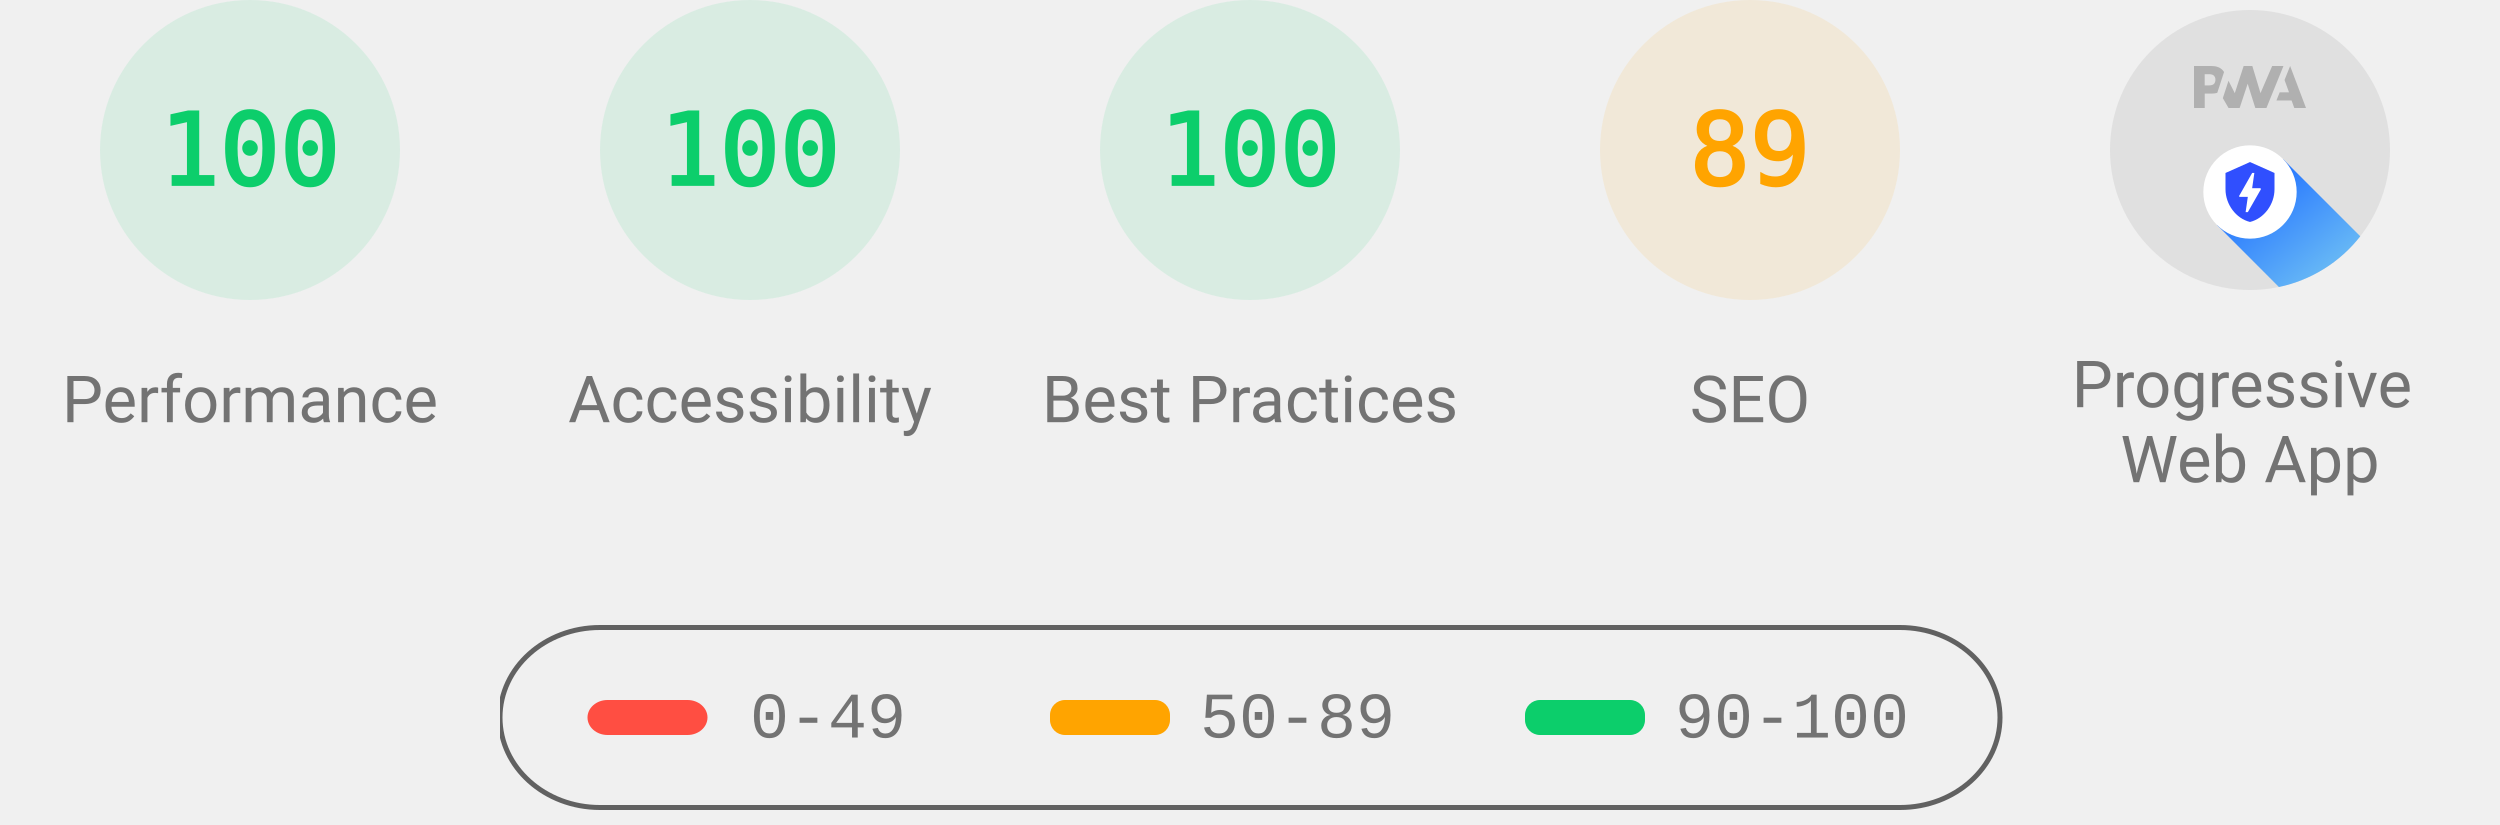
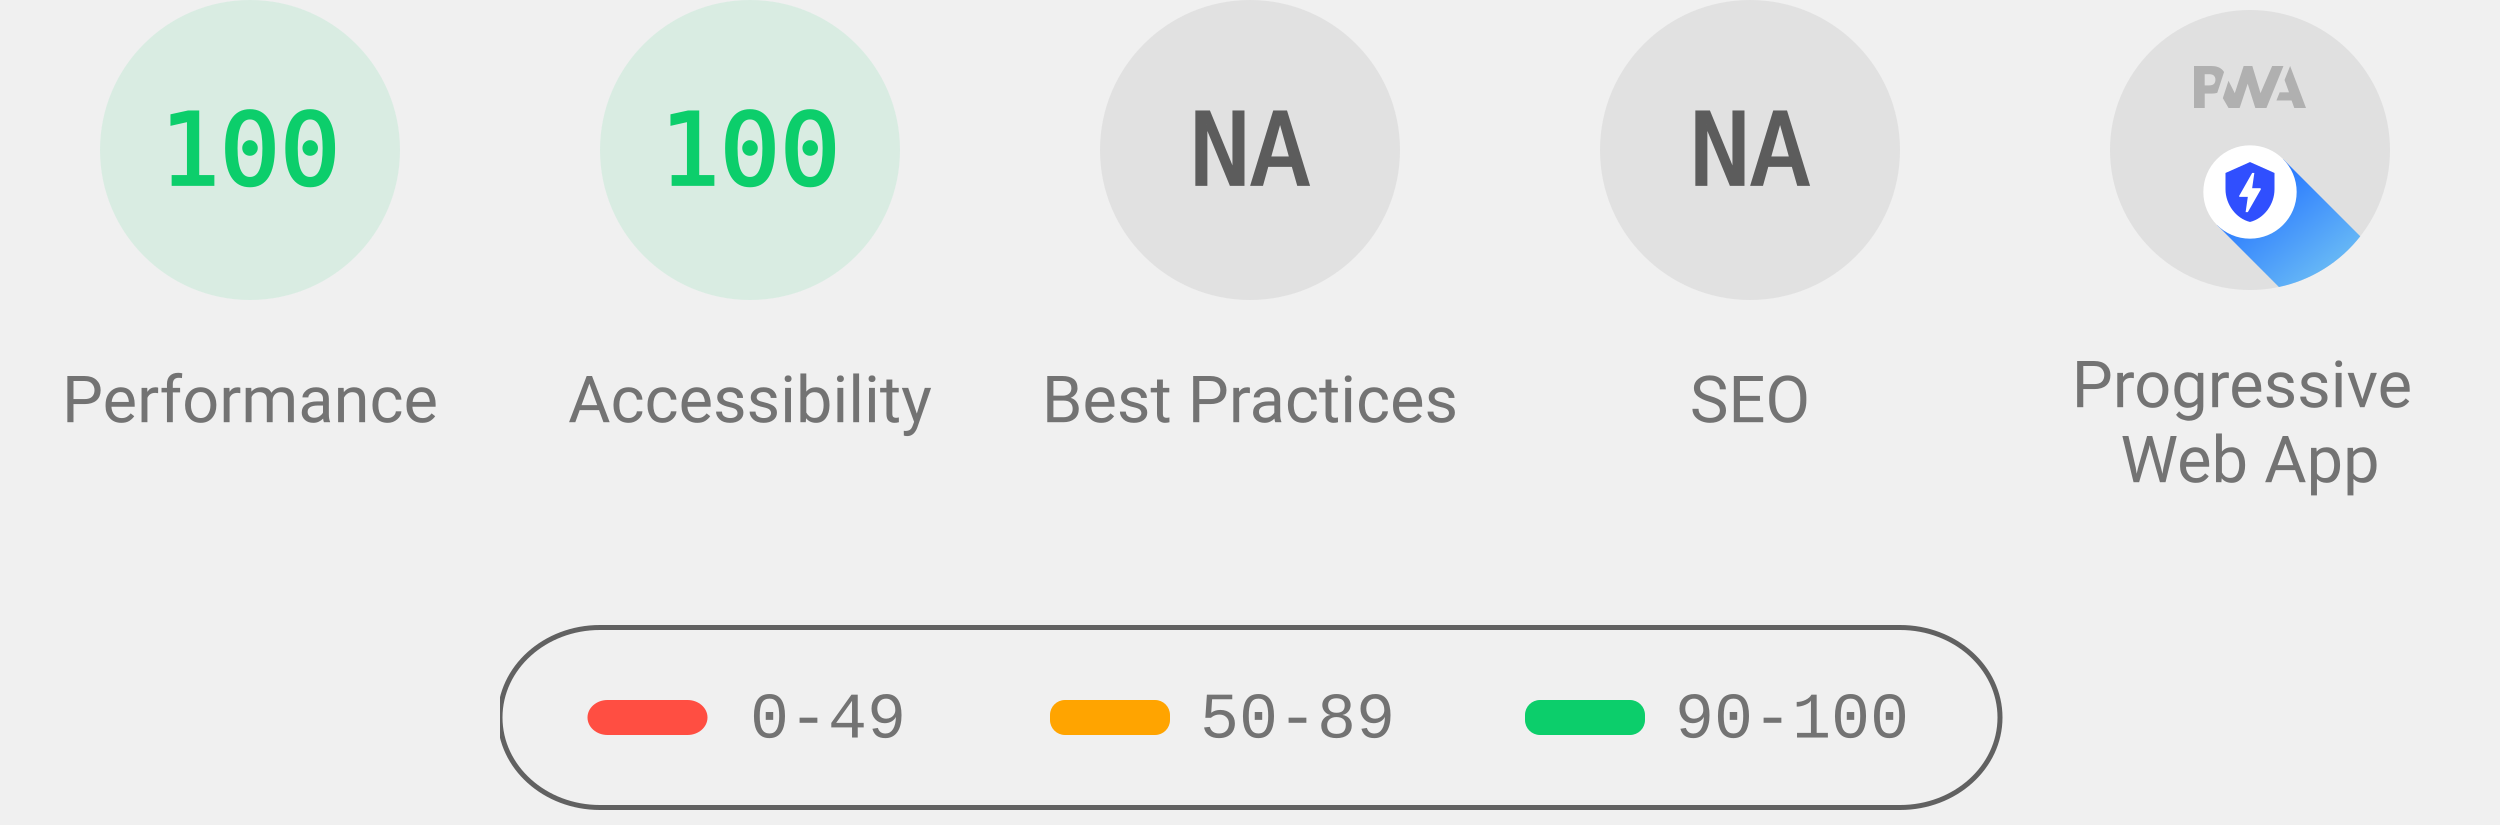
<svg xmlns="http://www.w3.org/2000/svg" class="theme--agnostic" fill="none" width="1000" height="330">
  <style>
			.gauge-base {
				opacity: 0.1
			}

			.gauge-arc {
				fill: none;
				animation-delay: 250ms;
				stroke-linecap: round;
				transform: rotate(-90deg);
				transform-origin: 100px 60px;
				animation: load-gauge 1s ease forwards
			}

			.guage-text {
				font-size: 40px;
				font-family: monospace;
				text-align: center
			}

			.guage-red {
				color: #ff4e42;
				fill: #ff4e42;
				stroke: #ff4e42
			}
			.guage-orange {
				color: #ffa400;
				fill: #ffa400;
				stroke: #ffa400
			}
			.guage-green {
				color: #0cce6b;
				fill: #0cce6b;
				stroke: #0cce6b
			}
			.theme--agnostic .guage-undefined {
				color: #5c5c5c;
				fill: #5c5c5c;
				stroke: #5c5c5c
			}
			.theme--light .guage-undefined {
				color: #1e1e1e;
				fill: #1e1e1e;
				stroke: #1e1e1e
			}
			.theme--dark .guage-undefined {
				color: #f5f5f5;
				fill: #f5f5f5;
				stroke: #f5f5f5
			}

			.guage-title {
				stroke: none;
				font-size: 26px;
				line-height: 26px;
				font-family: Roboto, Halvetica, Arial, sans-serif
			}
			.metric.guage-title {
				font-family: 'Courier New', Courier, monospace
			}
			.theme--agnostic .guage-title {
				color: #737373;
				fill: #737373
			}
			.theme--light .guage-title {
				color: #212121;
				fill: #212121
			}
			.theme--dark .guage-title {
				color: #f5f5f5;
				fill: #f5f5f5
			}

			@keyframes load-gauge {
				from {
					stroke-dasharray: 0 352.858
				}
			}
			.lh-gauge--pwa__disc {
				fill: #e0e0e0
			}
			.lh-gauge--pwa__logo {
				position: relative;
				fill: #b0b0b0
			}
			.lh-gauge--pwa__invisible {
				display: none
			}
			.lh-gauge--pwa__visible {
				display: inline
			}
			.guage-invisible {
				display: none
			}
			.lh-gauge--pwa__logo--primary-color {
				fill: #304ffe
			}
			.theme--agnostic .lh-gauge--pwa__logo--secondary-color {
				fill: #787878
			}
			.theme--light .lh-gauge--pwa__logo--secondary-color {
				fill: #3d3d3d
			}
			.theme--dark .lh-gauge--pwa__logo--secondary-color {
				fill: #d8b6b6
			}
			.theme--light #svg_2 {
				stroke: #00000022
			}
			.theme--agnostic #svg_2 {
				stroke: #616161
			}
			.theme--light #svg_2 {
				stroke: #00000022
			}
			.theme--dark #svg_2 {
				stroke: #f5f5f566
			}
		</style>
  <svg class="guage-div guage-perf guage-green" viewBox="0 0 200 200" width="200" height="200" x="0" y="0">
    <circle class="gauge-base" r="56" cx="100" cy="60" stroke-width="8" />
    <circle class="gauge-arc guage-arc-1" r="56" cx="100" cy="60" stroke-width="8" style="stroke-dasharray: 351.858, 351.858;" />
    <text class="guage-text" x="100px" y="60px" alignment-baseline="central" dominant-baseline="central" text-anchor="middle">100</text>
    <text class="guage-title" x="100px" y="160px" alignment-baseline="central" dominant-baseline="central" text-anchor="middle">Performance</text>
  </svg>,<svg class="guage-div guage-perf guage-green" viewBox="0 0 200 200" width="200" height="200" x="200" y="0">
    <circle class="gauge-base" r="56" cx="100" cy="60" stroke-width="8" />
    <circle class="gauge-arc guage-arc-1" r="56" cx="100" cy="60" stroke-width="8" style="stroke-dasharray: 351.858, 351.858;" />
    <text class="guage-text" x="100px" y="60px" alignment-baseline="central" dominant-baseline="central" text-anchor="middle">100</text>
    <text class="guage-title" x="100px" y="160px" alignment-baseline="central" dominant-baseline="central" text-anchor="middle">Accessibility</text>
-   </svg>,<svg class="guage-div guage-perf guage-green" viewBox="0 0 200 200" width="200" height="200" x="400" y="0">
-     <circle class="gauge-base" r="56" cx="100" cy="60" stroke-width="8" />
-     <circle class="gauge-arc guage-arc-1" r="56" cx="100" cy="60" stroke-width="8" style="stroke-dasharray: 351.858, 351.858;" />
-     <text class="guage-text" x="100px" y="60px" alignment-baseline="central" dominant-baseline="central" text-anchor="middle">100</text>
+   </svg>,<svg class="guage-div guage-perf guage-undefined" viewBox="0 0 200 200" width="200" height="200" x="400" y="0">
+     <circle class="gauge-base" r="56" cx="100" cy="60" stroke-width="8" />
+     <circle class="gauge-arc guage-arc-1" r="56" cx="100" cy="60" stroke-width="8" style="stroke-dasharray: 351.858, 351.858;" />
+     <text class="guage-text" x="100px" y="60px" alignment-baseline="central" dominant-baseline="central" text-anchor="middle">NA</text>
    <text class="guage-title" x="100px" y="160px" alignment-baseline="central" dominant-baseline="central" text-anchor="middle">Best Practices</text>
-   </svg>,<svg class="guage-div guage-perf guage-orange" viewBox="0 0 200 200" width="200" height="200" x="600" y="0">
-     <circle class="gauge-base" r="56" cx="100" cy="60" stroke-width="8" />
-     <circle class="gauge-arc guage-arc-1" r="56" cx="100" cy="60" stroke-width="8" style="stroke-dasharray: 313.154, 351.858;" />
-     <text class="guage-text" x="100px" y="60px" alignment-baseline="central" dominant-baseline="central" text-anchor="middle">89</text>
+   </svg>,<svg class="guage-div guage-perf guage-undefined" viewBox="0 0 200 200" width="200" height="200" x="600" y="0">
+     <circle class="gauge-base" r="56" cx="100" cy="60" stroke-width="8" />
+     <circle class="gauge-arc guage-arc-1" r="56" cx="100" cy="60" stroke-width="8" style="stroke-dasharray: 351.858, 351.858;" />
+     <text class="guage-text" x="100px" y="60px" alignment-baseline="central" dominant-baseline="central" text-anchor="middle">NA</text>
    <text class="guage-title" x="100px" y="160px" alignment-baseline="central" dominant-baseline="central" text-anchor="middle">SEO</text>
  </svg>,<svg class="guage-div guage-pwa" viewBox="0 0 200 200" width="200" height="200" x="800" y="0">
    <svg viewBox="0 0 60 60" width="112" height="112" x="44" y="4">
      <defs>
        <linearGradient id="lh-gauge--pwa__check-circle__gradient-0" x1="50%" y1="0%" x2="50%" y2="100%">
          <stop stop-color="#00C852" offset="0%" />
          <stop stop-color="#009688" offset="100%" />
        </linearGradient>
        <linearGradient id="lh-gauge--pwa__installable__shadow-gradient-0" x1="76.056%" x2="24.111%" y1="82.995%" y2="24.735%">
          <stop stop-color="#A5D6A7" offset="0%" />
          <stop stop-color="#80CBC4" offset="100%" />
        </linearGradient>
        <linearGradient id="lh-gauge--pwa__fast-reliable__shadow-gradient-0" x1="76.056%" y1="82.995%" x2="25.678%" y2="26.493%">
          <stop stop-color="#64B5F6" offset="0%" />
          <stop stop-color="#2979FF" offset="100%" />
        </linearGradient>
        <g id="lh-gauge--pwa__fast-reliable-badge-0">
          <circle fill="#FFFFFF" cx="10" cy="10" r="10" />
          <path fill="#304FFE" d="M10 3.58l5.25 2.34v3.5c0 3.23-2.24 6.26-5.25 7-3.01-.74-5.25-3.77-5.25-7v-3.5L10 3.58zm-.47 10.74l2.76-4.83.03-.07c.04-.08 0-.24-.22-.24h-1.64l.47-3.26h-.47l-2.7 4.77c-.02.01.05-.1-.04.05-.09.16-.1.31.18.31h1.63l-.47 3.27h.47z" />
        </g>
        <g id="lh-gauge--pwa__installable-badge-0">
          <circle fill="#FFFFFF" cx="10" cy="10" r="10" />
          <path fill="#009688" d="M10 4.167A5.835 5.835 0 0 0 4.167 10 5.835 5.835 0 0 0 10 15.833 5.835 5.835 0 0 0 15.833 10 5.835 5.835 0 0 0 10 4.167zm2.917 6.416h-2.334v2.334H9.417v-2.334H7.083V9.417h2.334V7.083h1.166v2.334h2.334v1.166z" />
        </g>
      </defs>
      <g stroke="none" fill-rule="nonzero">
        <circle class="lh-gauge--pwa__disc" cx="30" cy="30" r="30" />
        <g class="lh-gauge--pwa__logo">
          <path d="M35.66 19.39l.7-1.75h2L37.4 15 38.6 12l3.4 9h-2.51l-.58-1.61z" />
          <path d="M33.52 21l3.65-9h-2.42l-2.5 5.82L30.5 12h-1.86l-1.9 5.82-1.35-2.65-1.21 3.72L25.4 21h2.38l1.72-5.2 1.64 5.2z" />
          <path fill-rule="nonzero" d="M20.3 17.91h1.48c.45 0 .85-.05 1.2-.15l.39-1.18 1.07-3.3a2.64 2.64 0 0 0-.28-.37c-.55-.6-1.36-.91-2.42-.91H18v9h2.3V17.9zm1.96-3.84c.22.22.33.5.33.87 0 .36-.1.65-.29.87-.2.23-.59.35-1.15.35h-.86v-2.41h.87c.52 0 .89.1 1.1.32z" />
        </g>
        <rect class="lh-gauge--pwa__component lh-gauge--pwa__na-line lh-gauge--pwa__invisible" fill="#FFFFFF" x="20" y="32" width="20" height="4" rx="2" />
        <g class="lh-gauge--pwa__component lh-gauge--pwa__fast-reliable-badge lh-gauge--pwa__visible" transform="translate(20, 29)">
          <path fill="url(#lh-gauge--pwa__fast-reliable__shadow-gradient-0)" d="M33.63 19.49A30 30 0 0 1 16.2 30.36L3 17.14 17.14 3l16.49 16.49z" />
          <use href="#lh-gauge--pwa__fast-reliable-badge-0" />
        </g>
        <g class="lh-gauge--pwa__component lh-gauge--pwa__installable-badge lh-gauge--pwa__invisible" transform="translate(20, 29)">
          <path fill="url(#lh-gauge--pwa__installable__shadow-gradient-0)" d="M33.629 19.487c-4.272 5.453-10.391 9.39-17.415 10.869L3 17.142 17.142 3 33.63 19.487z" />
          <use href="#lh-gauge--pwa__installable-badge-0" />
        </g>
        <g class="lh-gauge--pwa__component lh-gauge--pwa__fast-reliable-installable-badges lh-gauge--pwa__invisible">
          <g transform="translate(8, 29)">
            <path fill="url(#lh-gauge--pwa__fast-reliable__shadow-gradient-0)" d="M16.321 30.463L3 17.143 17.142 3l22.365 22.365A29.864 29.864 0 0 1 22 31c-1.942 0-3.84-.184-5.679-.537z" />
            <use href="#lh-gauge--pwa__fast-reliable-badge-0" />
          </g>
          <g transform="translate(32, 29)">
            <path fill="url(#lh-gauge--pwa__installable__shadow-gradient-0)" d="M25.982 11.84a30.107 30.107 0 0 1-13.08 15.203L3 17.143 17.142 3l8.84 8.84z" />
            <use href="#lh-gauge--pwa__installable-badge-0" />
          </g>
        </g>
        <g class="lh-gauge--pwa__component lh-gauge--pwa__check-circle lh-gauge--pwa__invisible" transform="translate(18, 28)">
          <circle fill="#FFFFFF" cx="12" cy="12" r="12" />
          <path fill="url(#lh-gauge--pwa__check-circle__gradient-0)" d="M12 2a10 10 0 1 0 0 20 10 10 0 0 0 0-20zm-2 15l-5-5 1.41-1.41L10 14.17l7.59-7.59L19 8l-9 9z" />
        </g>
      </g>
    </svg>
    <text class="guage-title" y="160px" alignment-baseline="central" dominant-baseline="central" text-anchor="middle">
      <tspan x="100px" dy="-6px">Progressive</tspan>
      <tspan x="100px" dy="30px">Web App</tspan>
    </text>
  </svg>
  <svg width="604" height="76" x="200" y="250">
    <g>
      <rect fill="none" id="canvas_background" height="80" width="604" y="-1" x="-1" />
      <g display="none" overflow="visible" y="0" x="0" height="100%" width="100%" id="canvasGrid">
        <rect fill="url(#gridpattern)" stroke-width="0" y="0" x="0" height="100%" width="100%" />
      </g>
    </g>
    <g>
      <rect fill-opacity="0" stroke-width="2" rx="40" id="svg_2" height="72" width="600" y="1" x="0" fill="#000000" />
      <rect stroke="#000" rx="8" id="svg_3" height="14" width="48" y="30" x="35" stroke-opacity="null" stroke-width="0" fill="#ff4e42" />
      <rect stroke="#000" rx="6" id="svg_4" height="14" width="48" y="30" x="220" stroke-opacity="null" stroke-width="0" fill="#ffa400" />
      <rect stroke="#000" rx="6" id="svg_5" height="14" width="48" y="30" x="410" stroke-opacity="null" stroke-width="0" fill="#0cce6b" />
      <text class="metric guage-title" xml:space="preserve" text-anchor="start" font-size="26" id="svg_6" y="45" x="100" stroke-opacity="null" stroke-width="0" stroke="#000">0-49</text>
      <text class="metric guage-title" xml:space="preserve" text-anchor="start" font-size="26" id="svg_7" y="45" x="280" stroke-opacity="null" stroke-width="0" stroke="#000">50-89</text>
      <text class="metric guage-title" xml:space="preserve" text-anchor="start" font-size="26" id="svg_8" y="45" x="470" stroke-opacity="null" stroke-width="0" stroke="#000">90-100</text>
    </g>
  </svg>
</svg>
